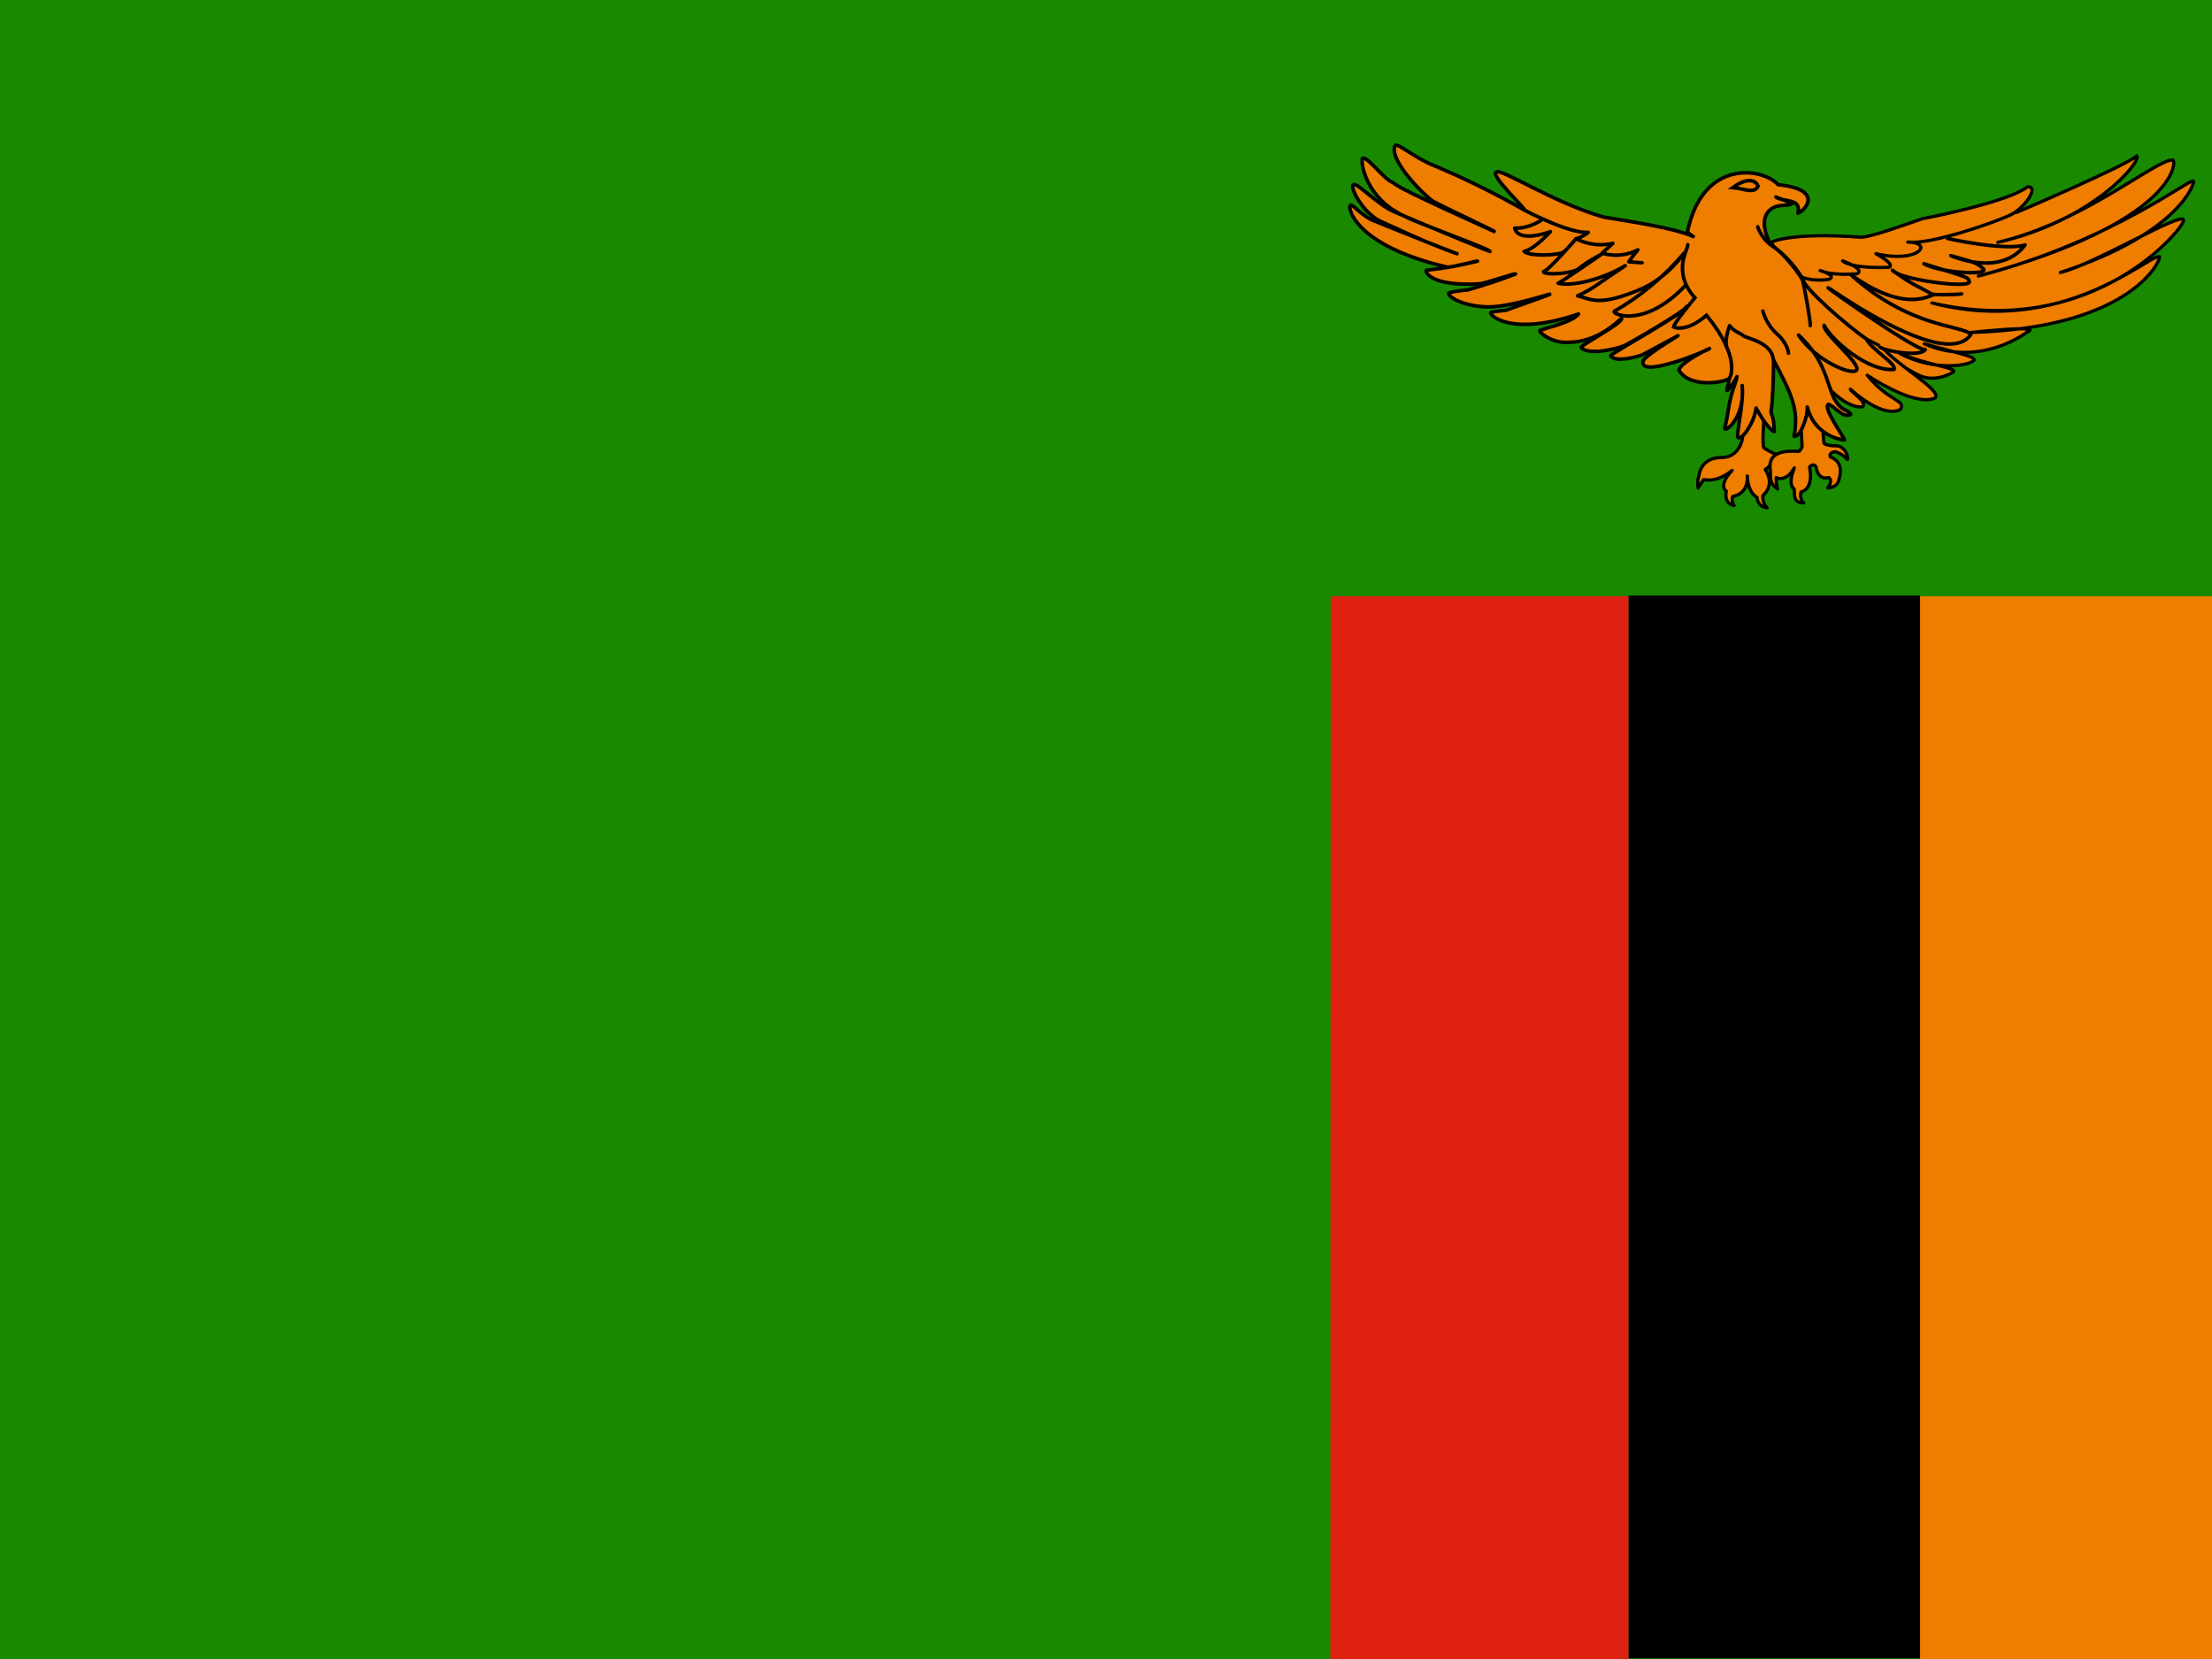
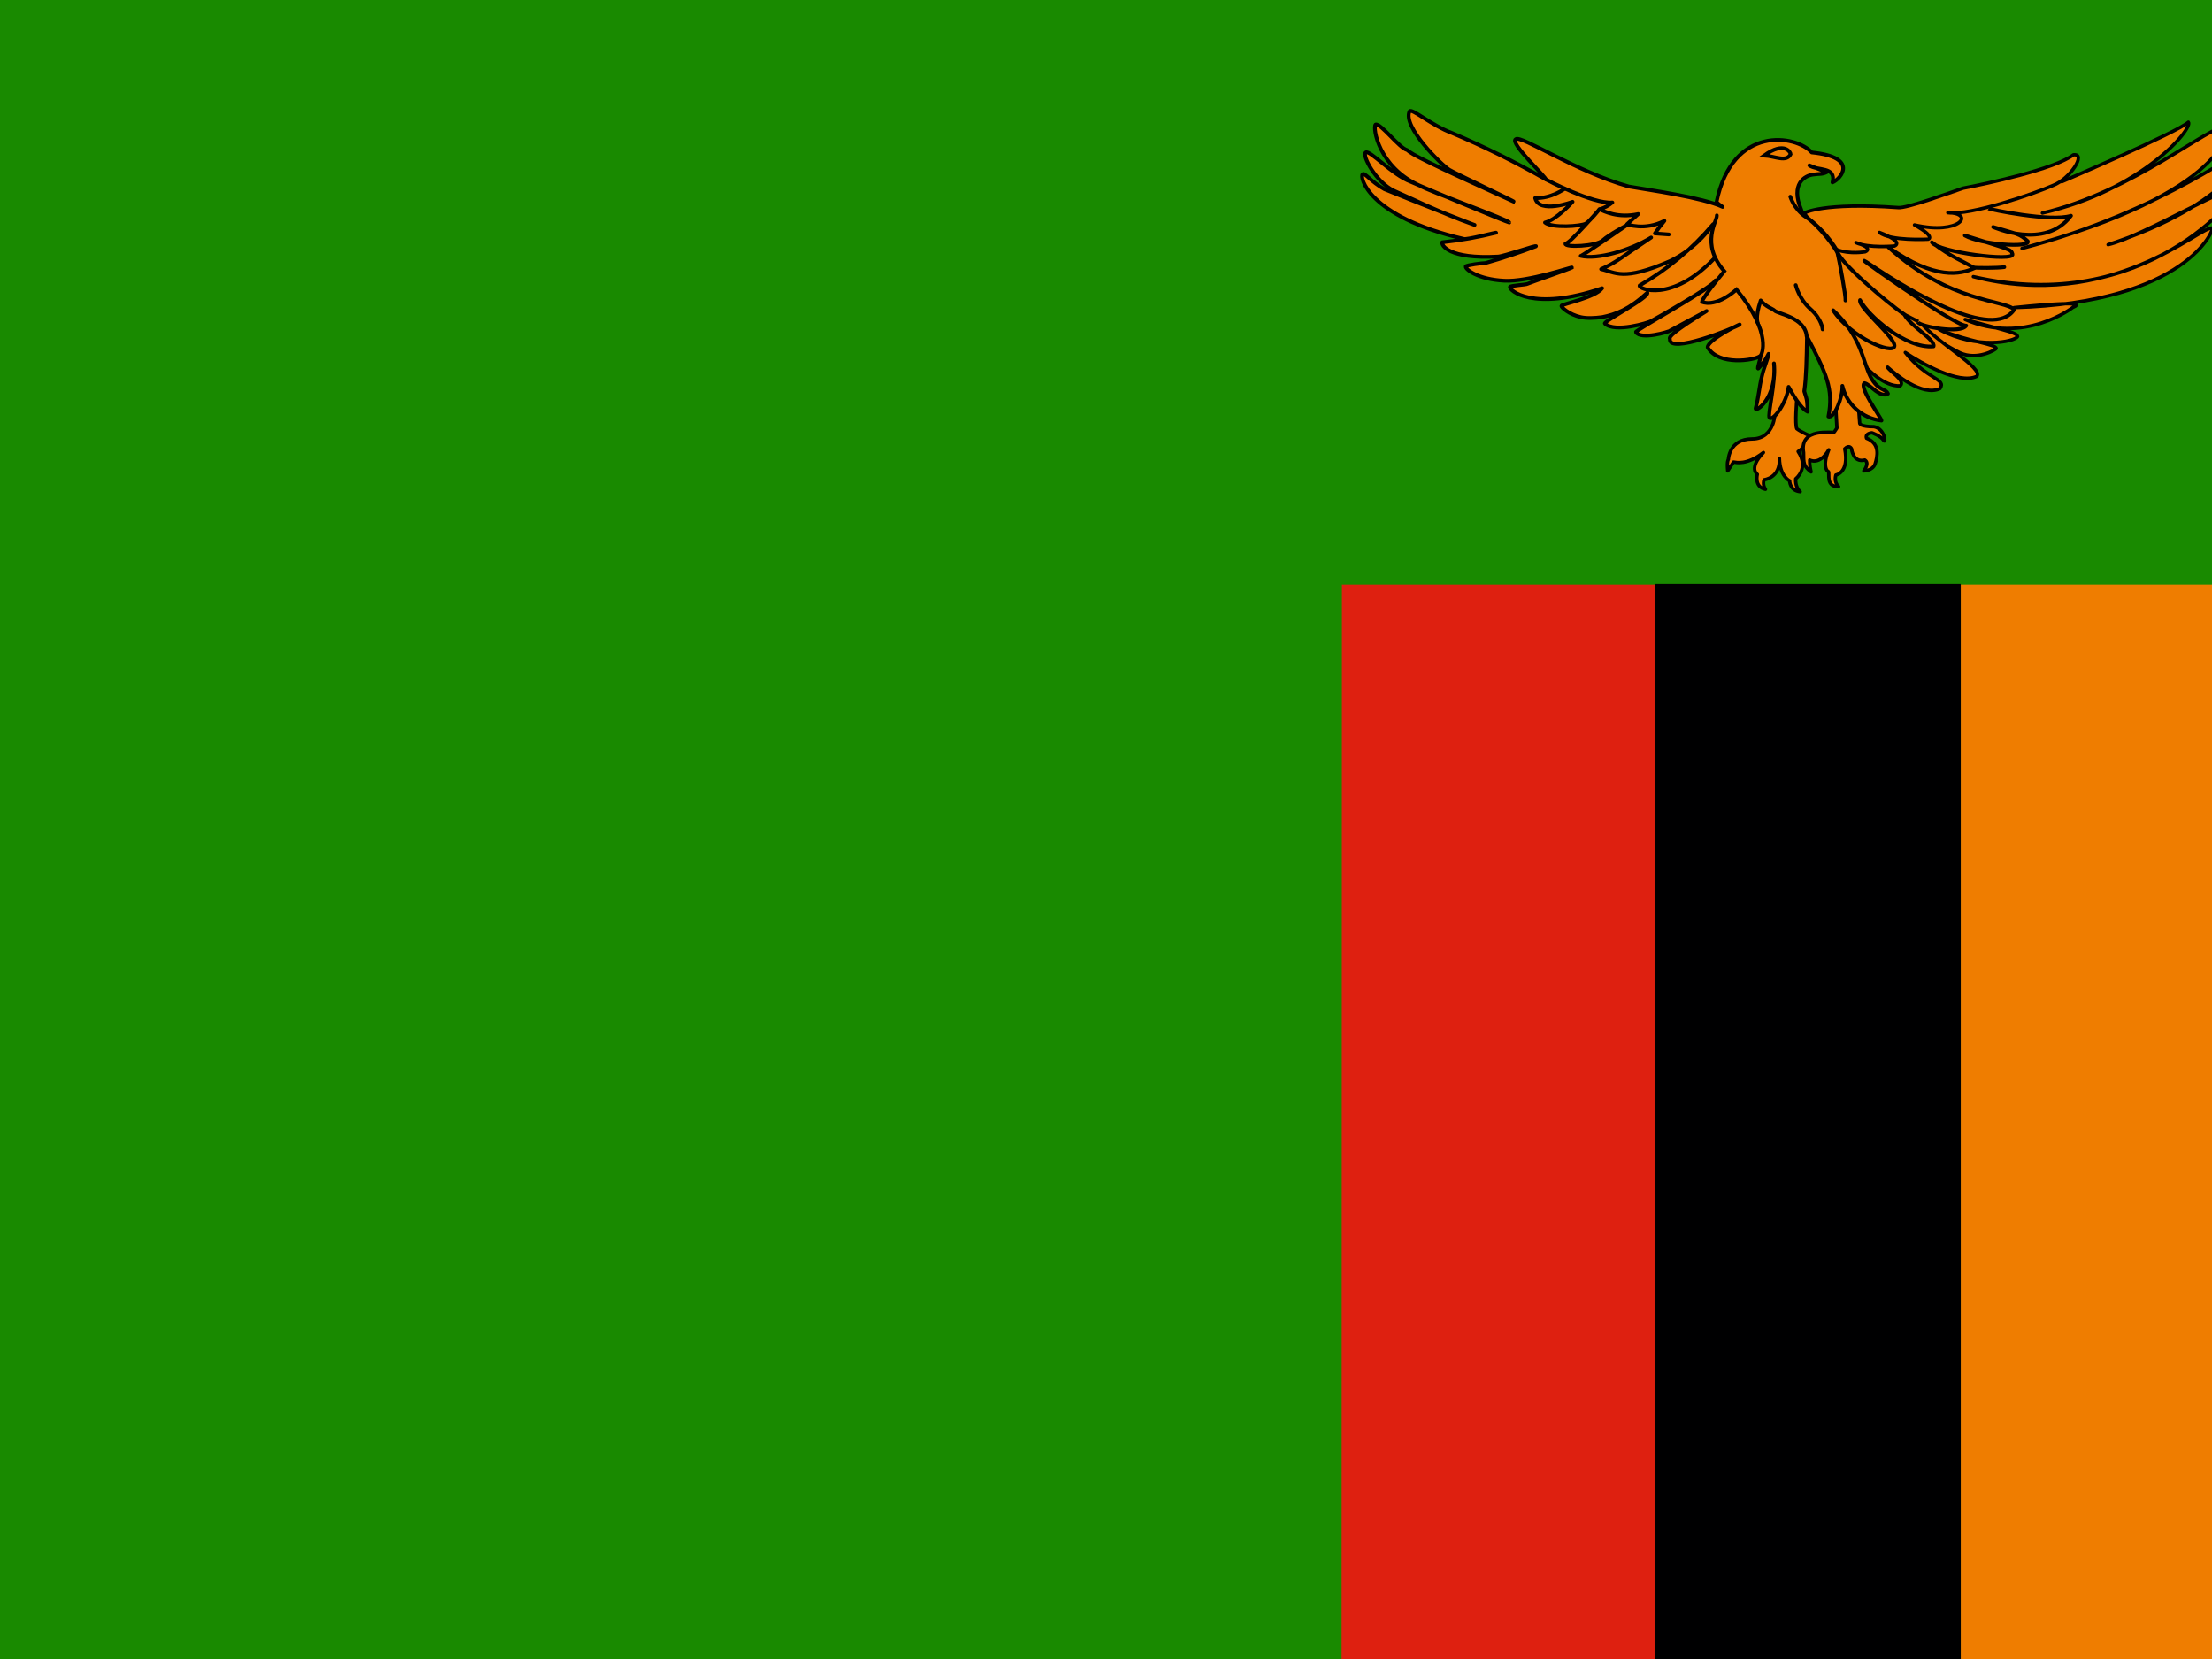
<svg xmlns="http://www.w3.org/2000/svg" id="flag-icons-zm" viewBox="0 0 640 480">
-   <defs>
-     <clipPath id="zm-a">
-       <path fill-opacity=".7" d="M-170.7 0H512v512h-682.7z" />
-     </clipPath>
-   </defs>
-   <g fill-rule="evenodd" clip-path="url(#zm-a)" transform="translate(160)scale(.9375)">
-     <path fill="#198a00" d="M-256 0h768v512h-768z" />
-     <path fill="#ef7d00" d="M421.9 184H512v328h-90.1z" />
-     <path fill="#000001" d="M331.9 183.8h90v328h-90z" />
-     <path fill="#de2010" d="M240 184h91.9v328h-92z" />
-     <g fill="#ef7d00" stroke="#000">
-       <path stroke-linejoin="round" d="M451.6 65.6s34-14.5 37.2-17.5c1.5 1.8-13.6 20-42.9 26.7 26.6-6.2 49.3-26 54-25.4 1.3.3 1 19.3-60 35.8 42.2-11 66.7-31.4 66.4-29.2.3.5-4.2 16-41.1 28.1 10.3-2.4 38.3-19.4 38-16.1.9 1.3-27 37.2-77.6 25.5 40.4 10.5 66.5-14.8 70.2-14.3.8.1-7.4 22-58.2 23.4 24.3-2.5 17.3-.1 17.3-.1s-14.3 11.2-31.7 3.6c13.6 3.7 15.1 3.9 15.4 5-.9 1.6-12 3.8-22.9-2 8.7 3.6 16.5 4.2 16.6 5.5-.1.4-5.6 3.6-10.6 1.3-4.9-2.2-50.3-30.1-50.3-30.1l77.4-21.3 2.8 1zm-91 75.6c-6.8 0-7 6-7 6s-.5.5-.2 3.4l1.7-2.6c.8.1 3.9 1 8.8-2.8-4.5 4.7-1.8 6.4-1.8 6.4s-1 3.7 2.4 4.4c-1-1.5-.4-2.8-.4-2.8s4.8-.5 4.5-6.3c.1 5.3 3 6.6 3 6.6s0 2.9 3.1 3.2c-1.6-1.5-1.3-3.8-1.3-3.8s4-3 .7-8c2-1.2 3.7-4.5 3.7-4.5s-2.8-1.2-4.1-2.2c-.6-1.3 0-8.5 0-8.5l-1.8-9.3-4.8 14.5c.2-2 .3 6.3-6.5 6.3z" />
-       <path stroke-linejoin="round" d="M394.2 120.3c.2.1 5.1 5.6 9.9 5.3 1.8-1.5-3.7-4.7-3.7-5.5 2 1.8 10.1 8.8 15.4 6.3 2-3-3.8-2.5-10.2-10.6 4.5 3 15.7 9.5 21 7 2.1-2.4-11.7-9.9-16.4-15.7l-12-6.1-16.2 13.3 12.3 6z" />
-       <path stroke-linecap="round" stroke-linejoin="round" d="M375.9 74.8s5.5-3.2 27.6-1.6c2.4.3 15-4.3 19.1-5.7 6.4-1.2 27-5.6 32.4-9.8 4-.5-1 7.1-6 9-5.2 2.3-24.1 8.9-30.9 8 8.1.1 3.6 6.7-9.8 3.6 6.4 3.6 4 4.2 4 4.2s-11.3.6-14.3-2c7.6 2.9 4.4 4 4.4 4s-7.7.7-11.3-1c5.5 1.7 2.7 2.7 2.7 2.7s-4.5.8-8.2-.6c-3.8-1.3-9.4-10.7-9.7-10.7z" />
-       <path stroke-linejoin="round" d="m384.7 123.4.8 14.6-.8 1.2c-.3.4-10.3-1.6-9 6 0 3.2 0 4 2.2 5.7-.5-2-.4-3.5-.4-3.5s2.9 1.7 5.6-3c-1.9 4.6-.6 6.3-.1 6.4.4.8-.8 4.5 3 4.4-1.5-1.4-.8-3.4-.8-3.4s4-.6 2.6-7.7c1.4-1.4 2 0 2 0s.4 4.2 3.9 3.3c1.5.9-.3 3.2-.3 3.2s2.5 0 3.3-2c.7-2.2 1.6-6-2.5-7.6-.5-1.5 1.6-1.6 1.6-1.6s2.6.9 3.4 2.2.5-3.4-2.8-4c-4 0-4.2-.9-4.2-1l-1-13.7z" />
-       <path stroke-linecap="round" stroke-linejoin="round" stroke-width="1.1" d="M398.6 135.8c0-.7-6.8-9.9-5-11 1.7.3 4.5 4.5 6.9 3.1-.7-1.6-2.8-.7-5.1-4.9-2.4-4.8-2.7-11.9-11-19.6 5.4 8.2 17.4 13 18 10.6s-10.7-11.4-10.1-13.6c2.2 4.4 13.4 14.4 21.6 13.6.6-2-6.7-5.8-8.6-9.4-5.3-3.6-19.4-15.7-19.6-18.5a33.3 33.3 0 0 0-9.9-10.6 5 5 0 0 1-.8-1.7c-3.2-7.5 1-10 3.5-10.3 2-.3 2.6 0 4-.7l-5.1-2c2.3 1.7 8 .2 6.8 5 2.5-1 7.9-7.4-6.1-8.8-4.6-5.2-23.3-8.2-28 14.6.4.3.6.6 1.8 1.4-6-2.8-21.9-5-27.6-6-15.6-4.4-31.7-15.2-33.2-13.9-2 1 9.4 11.6 8.8 11.8a263 263 0 0 0-27.5-13.6c-6-2.2-11.9-7.4-12.5-6.4-2.2 4.5 9.5 15.9 11.7 17.2 2.2 1.3 19.3 9.3 19 9.4-25.8-11.7-30-13.9-31.4-15.2-2.3-.5-7.8-8-9.3-7.5-.9.8.8 12.6 13.1 18 2 1.4 26.4 10.1 26.2 10.8 0 .2-28-11.5-29-12-5.4-2-12-9.4-13.2-8.6-1.2.8 3 8.8 8.4 11.3 2.9 1.2 13.8 6.6 23.6 10 .6.3-17.7-6.9-26.5-10.5-4-2.2-5.8-5-6.4-4.4-1 .6 1.4 12.4 29.7 19 .7.4 10-2.1 9.5-1.8a113.3 113.3 0 0 1-15.8 2.8c-.3.8 1.8 5 16.4 4.2 1.8-.1 12-3.7 11.1-3a174 174 0 0 1-14.8 4.9c-.9 0-5.6.6-5.8 1-.2.8 3.5 3.8 11.3 4.2 7 .4 20.2-4.2 20-3.9-.4.3-12.8 4.6-13.1 4.8-.5.3-5 .5-5.2.9-.4.9 6.6 7.4 27.1.4-2 2.8-12 4.7-12 5.2 0 .4 2.2 2.5 5.7 3.3 1.7.4 4.1.3 6.3 0 4-.8 8-2.3 13.3-7.2.6 1.5-13.1 8.5-12.5 9.1 3 2.8 12.9-.3 13.5-.7.7-.3 19-10.7 19-12 .3 1.6-23.7 14.7-23.4 15.2 1.5 2.4 9.7-.1 10-.4l10.8-5.8c.3-.1-11.8 7-10.8 8.2-.5 4.7 19-3.2 20.5-4.2.7-.5-9.4 4.4-9.4 6.7 3.3 5.5 13.7 3.8 15.3 2.6.8-.6-1 4-.4 3.6a16 16 0 0 0 3-4.3c-.2 1.6-1.4 4-2 6.8-.7 2.7-.9 5.9-1.8 9.2-.2 1.4 6.4-2.9 5.4-13.2.6 5.4-2 15.4-1.3 16 1.3 1 5.2-5 5.6-9.1 1.1 2 3.5 6.3 5.6 7.3-.2-3.1 0-3-1-6 .6-4.1.7-9.7.8-16.1 5.6 10.7 7.9 15.3 6.3 23.5 1.7.7 4.3-5.8 4.1-9a13.3 13.3 0 0 0 11.5 10.2" />
-       <path stroke-linecap="round" stroke-linejoin="round" stroke-width="1.1" d="M305.4 67.7s-3.9 2.9-8.6 2.7c1.2 4.8 11 1.1 11 1.1s-4.7 5.3-8.1 6.1c2 1.7 10.6 1.1 12 .3 1.4-.9 4-4.2 4-4.2s-8.8 10.2-10 10.1c-.3 1.2 9.1.8 11-1 2-1.8 7-4.4 7-4.4s-13 9-13.5 9c4.8 1.2 14.5-1.6 20.7-5.4-9.2 6.1-10 7.2-14.7 9.3 4.2.9 6.3 3.7 20.3-2.4 8-3.8 12.6-10.8 12.6-10.8a81.7 81.7 0 0 1-21.6 18c-.5 1 9.4 5.2 21.9-7.9" />
-       <path stroke-linecap="round" stroke-width="1.1" d="M373.4 96s.9 4 4.3 7 3.6 6 3.6 6m-9.5-39s1.1 3.7 4.6 6c3.6 2.2 9 9.4 9.3 10.7.4 1.5 2.5 12.6 2.3 13.8m-37.8-25c.2 1.5-5 8.3 2.2 16.4-6.6 8-6.6 9-6.6 9s3.7 2 10.2-3.6c10.8 13.2 7.2 19.2 7.2 19.2" />
-       <path stroke-linecap="round" stroke-linejoin="round" stroke-width="1.1" d="M362.3 107.2s-1-1.4.8-6.7c1.6 2 3.4 2.3 4.1 3 .8.9 9 2 9.4 7.5" />
-       <path stroke-width="1.1" d="M371.9 57.5c0-.4-1.7-4-7.8.4 3.3.2 6.5 2.1 7.8-.4z" />
-       <path stroke-linejoin="round" stroke-width="1.1" d="M430.1 73.5c.3.2 18.2 4 24.2 2.1-7.6 10.2-22.9 3.3-22.9 3.3 7.5 2.2 7.8 2 10.2 4.2.8 2-13.8 1-18.5-1.7 13.3 4.2 13.6 4 14 5.5.6 2.3-21.8-.6-23.7-3.5 6 4.6 9.2 5.5 12.5 7.6-4 1.8-11.5 3.6-25.2-6.1 18 16.4 34.3 15.4 36.9 18.3-6.3 9.3-30.7-5.5-41.9-13s24.5 18.1 27.8 17.7c-1.6 2.5-13.4.3-14.2-1" />
-       <path stroke-linecap="round" stroke-width="1.1" d="M434.7 90.7c-2 .3-8.3.3-9.2.1" />
-       <path stroke-linecap="round" stroke-linejoin="round" stroke-width="1.1" d="M300.1 65s13.6 7.2 19.4 6.7a10 10 0 0 1-3.8 2c1.4.6 5.4 2.7 11.4 1.4l-3.3 3s5.2 2 11-1a46.4 46.4 0 0 0-2.8 3.7l4.1.3" />
+   <g data-debord="1" transform="translate(-16 -12) scale(1.05)">
+     <defs>
+       <clipPath id="zm-a">
+         <path fill-opacity=".7" d="M-170.7 0H512v512h-682.7z" />
+       </clipPath>
+     </defs>
+     <g fill-rule="evenodd" clip-path="url(#zm-a)" transform="translate(160)scale(.9375)">
+       <path fill="#198a00" d="M-256 0h768v512h-768z" />
+       <path fill="#ef7d00" d="M421.9 184H512v328h-90.1z" />
+       <path fill="#000001" d="M331.9 183.8h90v328h-90z" />
+       <path fill="#de2010" d="M240 184h91.9v328h-92z" />
+       <g fill="#ef7d00" stroke="#000">
+         <path stroke-linejoin="round" d="M451.6 65.6s34-14.5 37.2-17.5c1.5 1.8-13.6 20-42.9 26.7 26.6-6.2 49.3-26 54-25.4 1.3.3 1 19.3-60 35.8 42.2-11 66.7-31.4 66.4-29.2.3.5-4.2 16-41.1 28.1 10.3-2.4 38.3-19.4 38-16.1.9 1.3-27 37.2-77.6 25.5 40.4 10.5 66.5-14.8 70.2-14.3.8.1-7.4 22-58.2 23.4 24.3-2.5 17.3-.1 17.3-.1s-14.3 11.2-31.7 3.6c13.6 3.7 15.1 3.9 15.4 5-.9 1.6-12 3.8-22.9-2 8.7 3.6 16.5 4.2 16.6 5.5-.1.4-5.6 3.6-10.6 1.3-4.9-2.2-50.3-30.1-50.3-30.1l77.4-21.3 2.8 1zm-91 75.6c-6.8 0-7 6-7 6s-.5.5-.2 3.4l1.7-2.6c.8.1 3.9 1 8.8-2.8-4.5 4.7-1.8 6.4-1.8 6.4s-1 3.7 2.4 4.4c-1-1.5-.4-2.8-.4-2.8s4.8-.5 4.5-6.3c.1 5.3 3 6.6 3 6.6s0 2.9 3.1 3.2c-1.6-1.5-1.3-3.8-1.3-3.8s4-3 .7-8c2-1.2 3.7-4.5 3.7-4.5s-2.8-1.2-4.1-2.2c-.6-1.3 0-8.5 0-8.5l-1.8-9.3-4.8 14.5c.2-2 .3 6.3-6.5 6.3z" />
+         <path stroke-linejoin="round" d="M394.2 120.3c.2.1 5.1 5.6 9.9 5.3 1.8-1.5-3.7-4.7-3.7-5.5 2 1.8 10.1 8.8 15.4 6.3 2-3-3.8-2.5-10.2-10.6 4.5 3 15.7 9.5 21 7 2.1-2.4-11.7-9.9-16.4-15.7l-12-6.1-16.2 13.3 12.3 6z" />
+         <path stroke-linecap="round" stroke-linejoin="round" d="M375.9 74.8s5.5-3.2 27.6-1.6c2.4.3 15-4.3 19.1-5.7 6.4-1.2 27-5.6 32.4-9.8 4-.5-1 7.1-6 9-5.2 2.3-24.1 8.9-30.9 8 8.1.1 3.6 6.7-9.8 3.6 6.4 3.6 4 4.2 4 4.2s-11.3.6-14.3-2c7.6 2.9 4.4 4 4.4 4s-7.7.7-11.3-1c5.5 1.7 2.7 2.7 2.7 2.7s-4.5.8-8.2-.6c-3.8-1.3-9.4-10.7-9.7-10.7z" />
+         <path stroke-linejoin="round" d="m384.7 123.4.8 14.6-.8 1.2c-.3.4-10.3-1.6-9 6 0 3.2 0 4 2.2 5.7-.5-2-.4-3.5-.4-3.5s2.9 1.7 5.6-3c-1.9 4.6-.6 6.3-.1 6.4.4.8-.8 4.5 3 4.4-1.5-1.4-.8-3.4-.8-3.4s4-.6 2.6-7.7c1.4-1.4 2 0 2 0s.4 4.2 3.9 3.3c1.5.9-.3 3.2-.3 3.2s2.5 0 3.3-2c.7-2.2 1.6-6-2.5-7.6-.5-1.5 1.6-1.6 1.6-1.6s2.6.9 3.4 2.2.5-3.4-2.8-4c-4 0-4.2-.9-4.2-1l-1-13.7z" />
+         <path stroke-linecap="round" stroke-linejoin="round" stroke-width="1.1" d="M398.6 135.8c0-.7-6.8-9.9-5-11 1.7.3 4.5 4.5 6.9 3.1-.7-1.6-2.8-.7-5.1-4.9-2.4-4.8-2.7-11.9-11-19.6 5.4 8.2 17.4 13 18 10.6s-10.7-11.4-10.1-13.6c2.2 4.4 13.4 14.4 21.6 13.6.6-2-6.7-5.8-8.6-9.4-5.3-3.6-19.4-15.7-19.6-18.5a33.3 33.3 0 0 0-9.9-10.6 5 5 0 0 1-.8-1.7c-3.2-7.5 1-10 3.5-10.3 2-.3 2.6 0 4-.7l-5.1-2c2.3 1.7 8 .2 6.8 5 2.5-1 7.9-7.4-6.1-8.8-4.6-5.2-23.3-8.2-28 14.6.4.3.6.6 1.8 1.4-6-2.8-21.9-5-27.6-6-15.6-4.4-31.7-15.2-33.2-13.9-2 1 9.4 11.6 8.8 11.8a263 263 0 0 0-27.5-13.6c-6-2.2-11.9-7.4-12.5-6.4-2.2 4.5 9.5 15.9 11.7 17.2 2.2 1.3 19.3 9.3 19 9.4-25.8-11.7-30-13.9-31.4-15.2-2.3-.5-7.8-8-9.3-7.5-.9.8.8 12.6 13.1 18 2 1.4 26.4 10.1 26.2 10.8 0 .2-28-11.5-29-12-5.4-2-12-9.4-13.2-8.6-1.2.8 3 8.8 8.4 11.3 2.9 1.2 13.8 6.6 23.6 10 .6.3-17.7-6.9-26.5-10.5-4-2.2-5.8-5-6.4-4.4-1 .6 1.4 12.4 29.7 19 .7.4 10-2.1 9.5-1.8a113.3 113.3 0 0 1-15.8 2.8c-.3.8 1.8 5 16.4 4.2 1.8-.1 12-3.7 11.1-3a174 174 0 0 1-14.8 4.9c-.9 0-5.6.6-5.8 1-.2.8 3.5 3.8 11.3 4.2 7 .4 20.2-4.2 20-3.9-.4.3-12.8 4.6-13.1 4.8-.5.3-5 .5-5.2.9-.4.9 6.6 7.4 27.1.4-2 2.8-12 4.7-12 5.2 0 .4 2.2 2.5 5.7 3.3 1.7.4 4.1.3 6.3 0 4-.8 8-2.3 13.3-7.2.6 1.5-13.1 8.5-12.5 9.1 3 2.8 12.9-.3 13.5-.7.7-.3 19-10.7 19-12 .3 1.6-23.7 14.7-23.4 15.2 1.5 2.4 9.7-.1 10-.4l10.8-5.8c.3-.1-11.8 7-10.8 8.2-.5 4.7 19-3.2 20.5-4.2.7-.5-9.4 4.4-9.4 6.7 3.3 5.5 13.7 3.8 15.3 2.6.8-.6-1 4-.4 3.6a16 16 0 0 0 3-4.3c-.2 1.6-1.4 4-2 6.8-.7 2.7-.9 5.9-1.8 9.2-.2 1.4 6.4-2.9 5.4-13.2.6 5.4-2 15.4-1.3 16 1.3 1 5.2-5 5.6-9.1 1.1 2 3.5 6.3 5.6 7.3-.2-3.1 0-3-1-6 .6-4.1.7-9.7.8-16.1 5.6 10.7 7.9 15.3 6.3 23.5 1.7.7 4.3-5.8 4.1-9a13.3 13.3 0 0 0 11.5 10.2" />
+         <path stroke-linecap="round" stroke-linejoin="round" stroke-width="1.1" d="M305.4 67.7s-3.9 2.9-8.6 2.7c1.2 4.8 11 1.1 11 1.1s-4.7 5.3-8.1 6.1c2 1.7 10.6 1.1 12 .3 1.4-.9 4-4.2 4-4.2s-8.8 10.2-10 10.1c-.3 1.2 9.1.8 11-1 2-1.8 7-4.4 7-4.4s-13 9-13.5 9c4.8 1.2 14.5-1.6 20.7-5.4-9.2 6.1-10 7.2-14.7 9.3 4.2.9 6.3 3.7 20.3-2.4 8-3.8 12.6-10.8 12.6-10.8a81.7 81.7 0 0 1-21.6 18c-.5 1 9.4 5.2 21.9-7.9" />
+         <path stroke-linecap="round" stroke-width="1.1" d="M373.4 96s.9 4 4.3 7 3.6 6 3.6 6m-9.5-39s1.1 3.7 4.6 6c3.6 2.2 9 9.4 9.3 10.7.4 1.5 2.5 12.6 2.3 13.8m-37.8-25c.2 1.5-5 8.3 2.2 16.4-6.6 8-6.6 9-6.6 9s3.7 2 10.2-3.6c10.8 13.2 7.2 19.2 7.2 19.2" />
+         <path stroke-linecap="round" stroke-linejoin="round" stroke-width="1.1" d="M362.3 107.2s-1-1.4.8-6.7c1.6 2 3.4 2.3 4.1 3 .8.9 9 2 9.4 7.5" />
+         <path stroke-width="1.1" d="M371.9 57.5c0-.4-1.7-4-7.8.4 3.3.2 6.5 2.1 7.8-.4z" />
+         <path stroke-linejoin="round" stroke-width="1.1" d="M430.1 73.5c.3.2 18.2 4 24.2 2.1-7.6 10.2-22.9 3.3-22.9 3.3 7.5 2.2 7.8 2 10.2 4.2.8 2-13.8 1-18.5-1.7 13.3 4.2 13.6 4 14 5.5.6 2.3-21.8-.6-23.7-3.5 6 4.6 9.2 5.5 12.5 7.6-4 1.8-11.5 3.6-25.2-6.1 18 16.4 34.3 15.4 36.9 18.3-6.3 9.3-30.7-5.5-41.9-13s24.5 18.1 27.8 17.7c-1.6 2.5-13.4.3-14.2-1" />
+         <path stroke-linecap="round" stroke-width="1.1" d="M434.7 90.7c-2 .3-8.3.3-9.2.1" />
+         <path stroke-linecap="round" stroke-linejoin="round" stroke-width="1.1" d="M300.1 65s13.6 7.2 19.4 6.7a10 10 0 0 1-3.8 2c1.4.6 5.4 2.7 11.4 1.4l-3.3 3s5.2 2 11-1a46.4 46.4 0 0 0-2.8 3.7l4.1.3" />
+       </g>
    </g>
  </g>
</svg>
